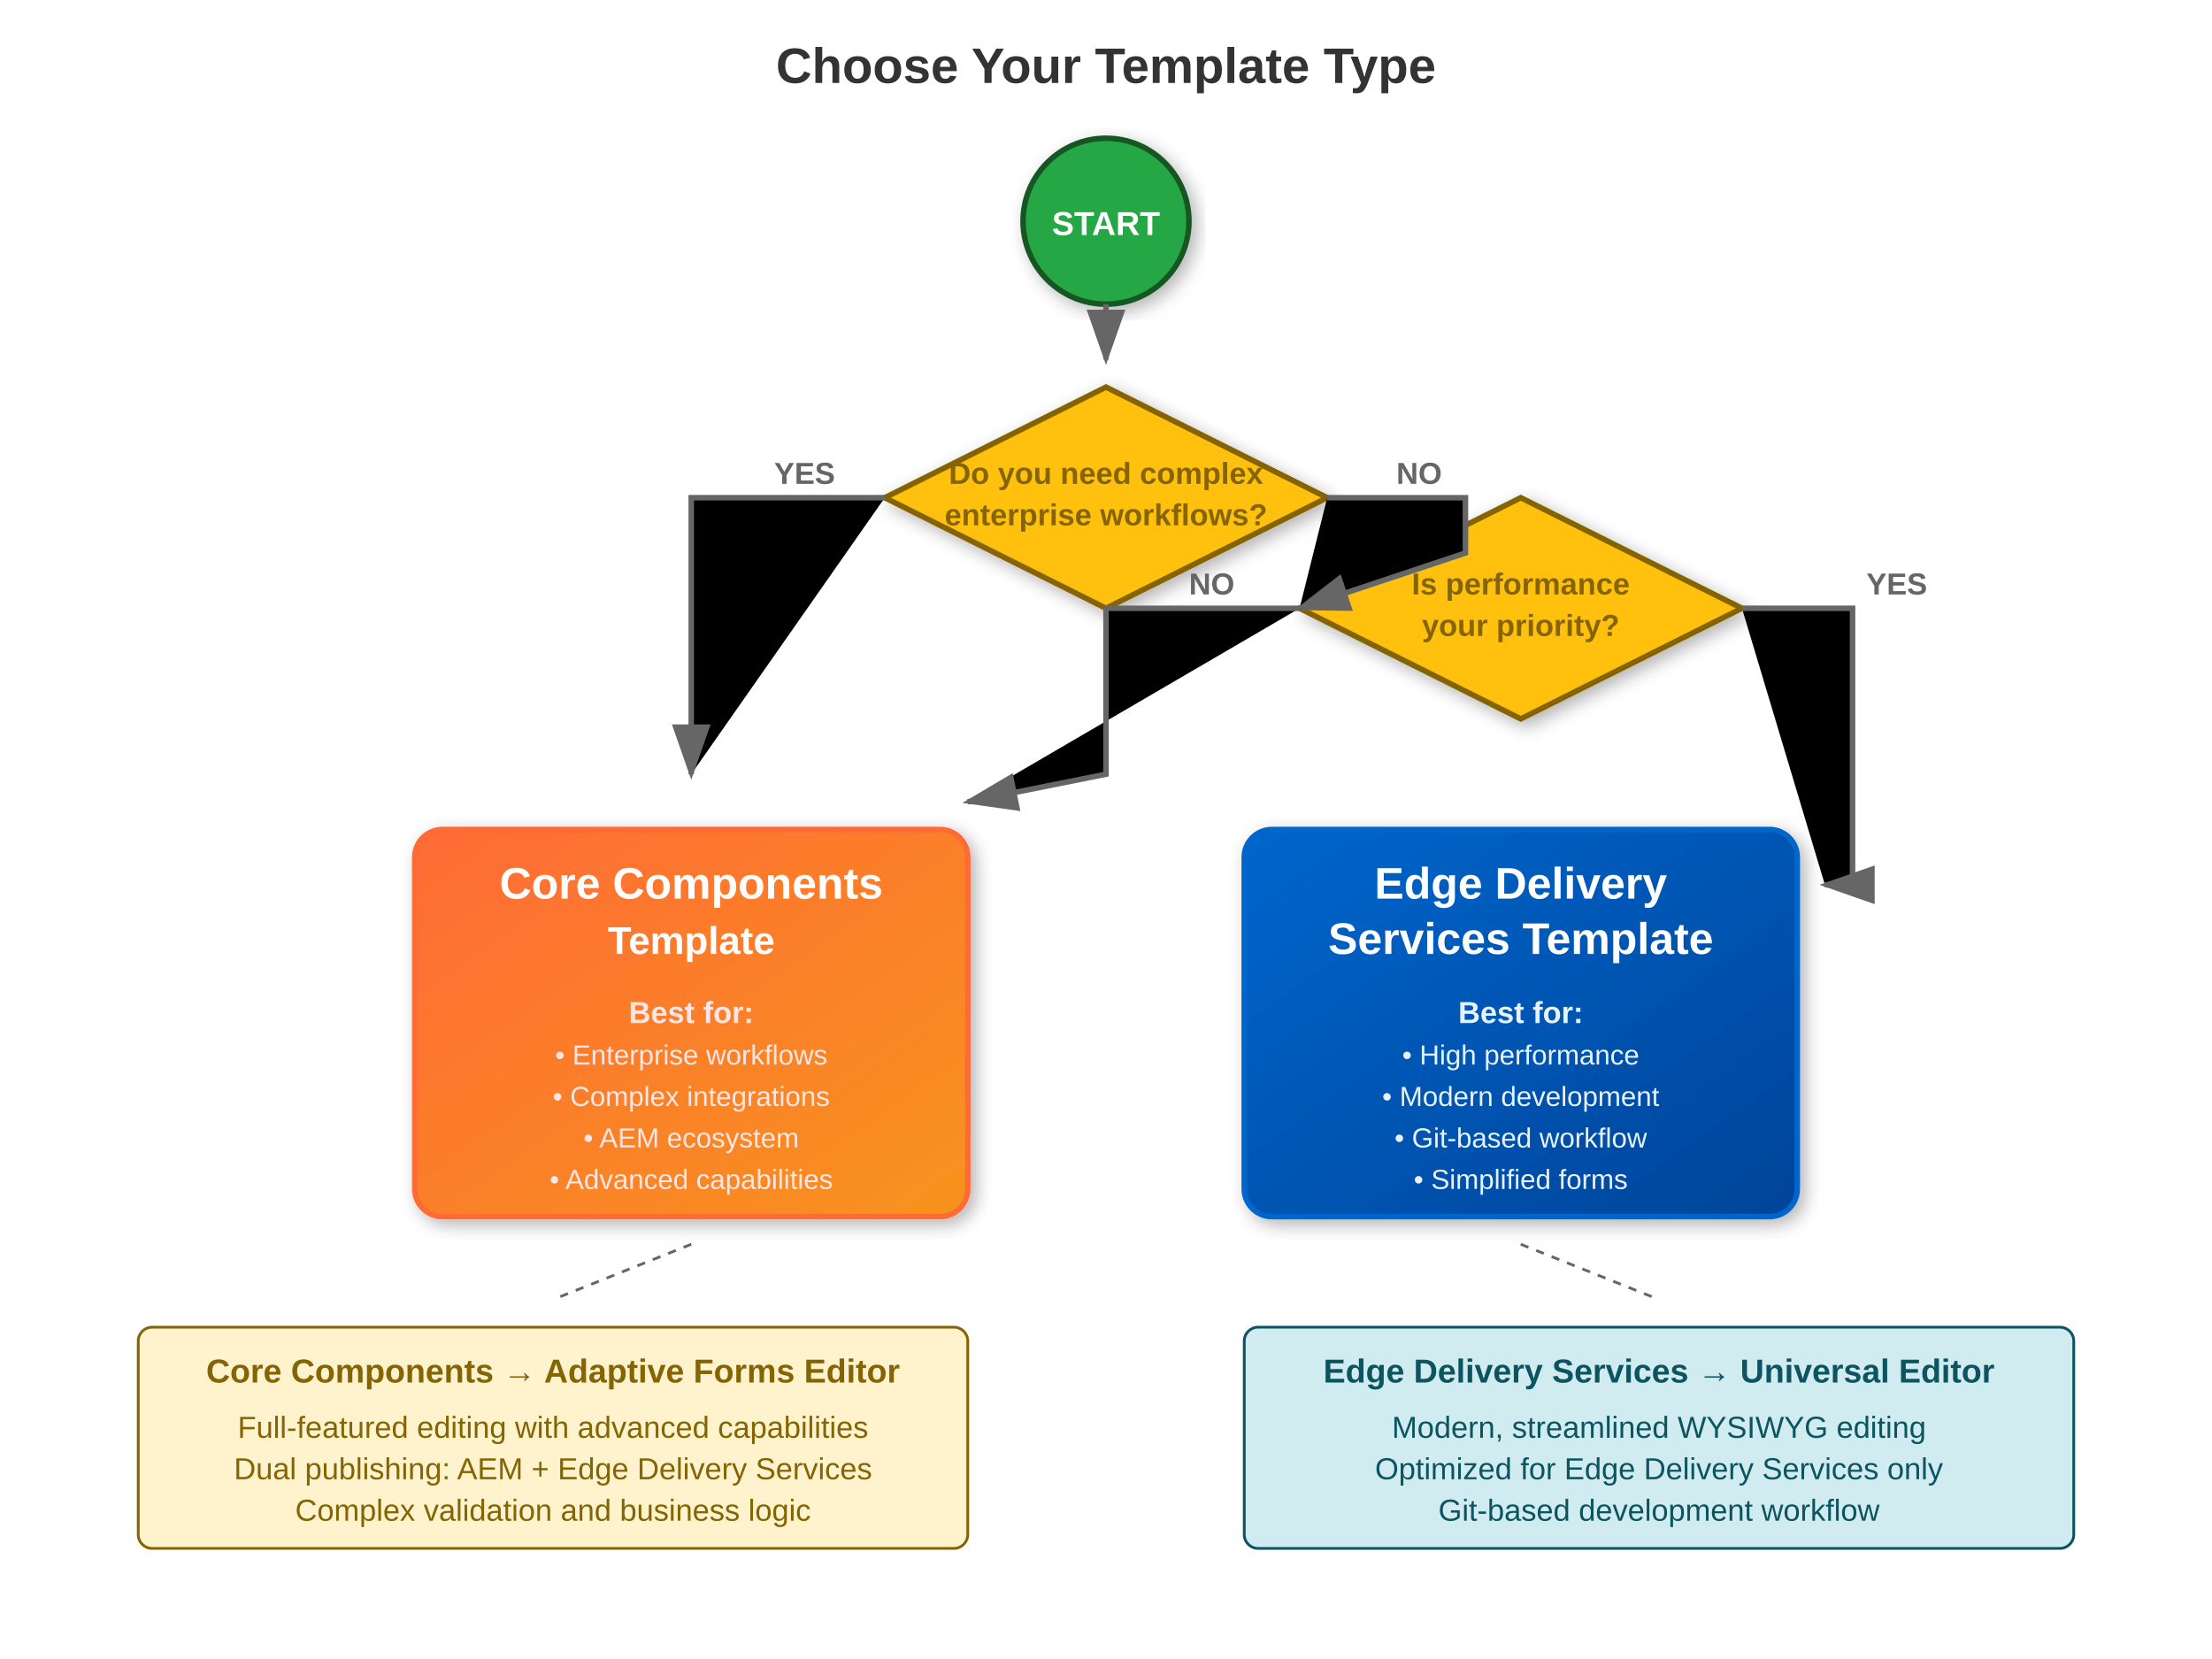
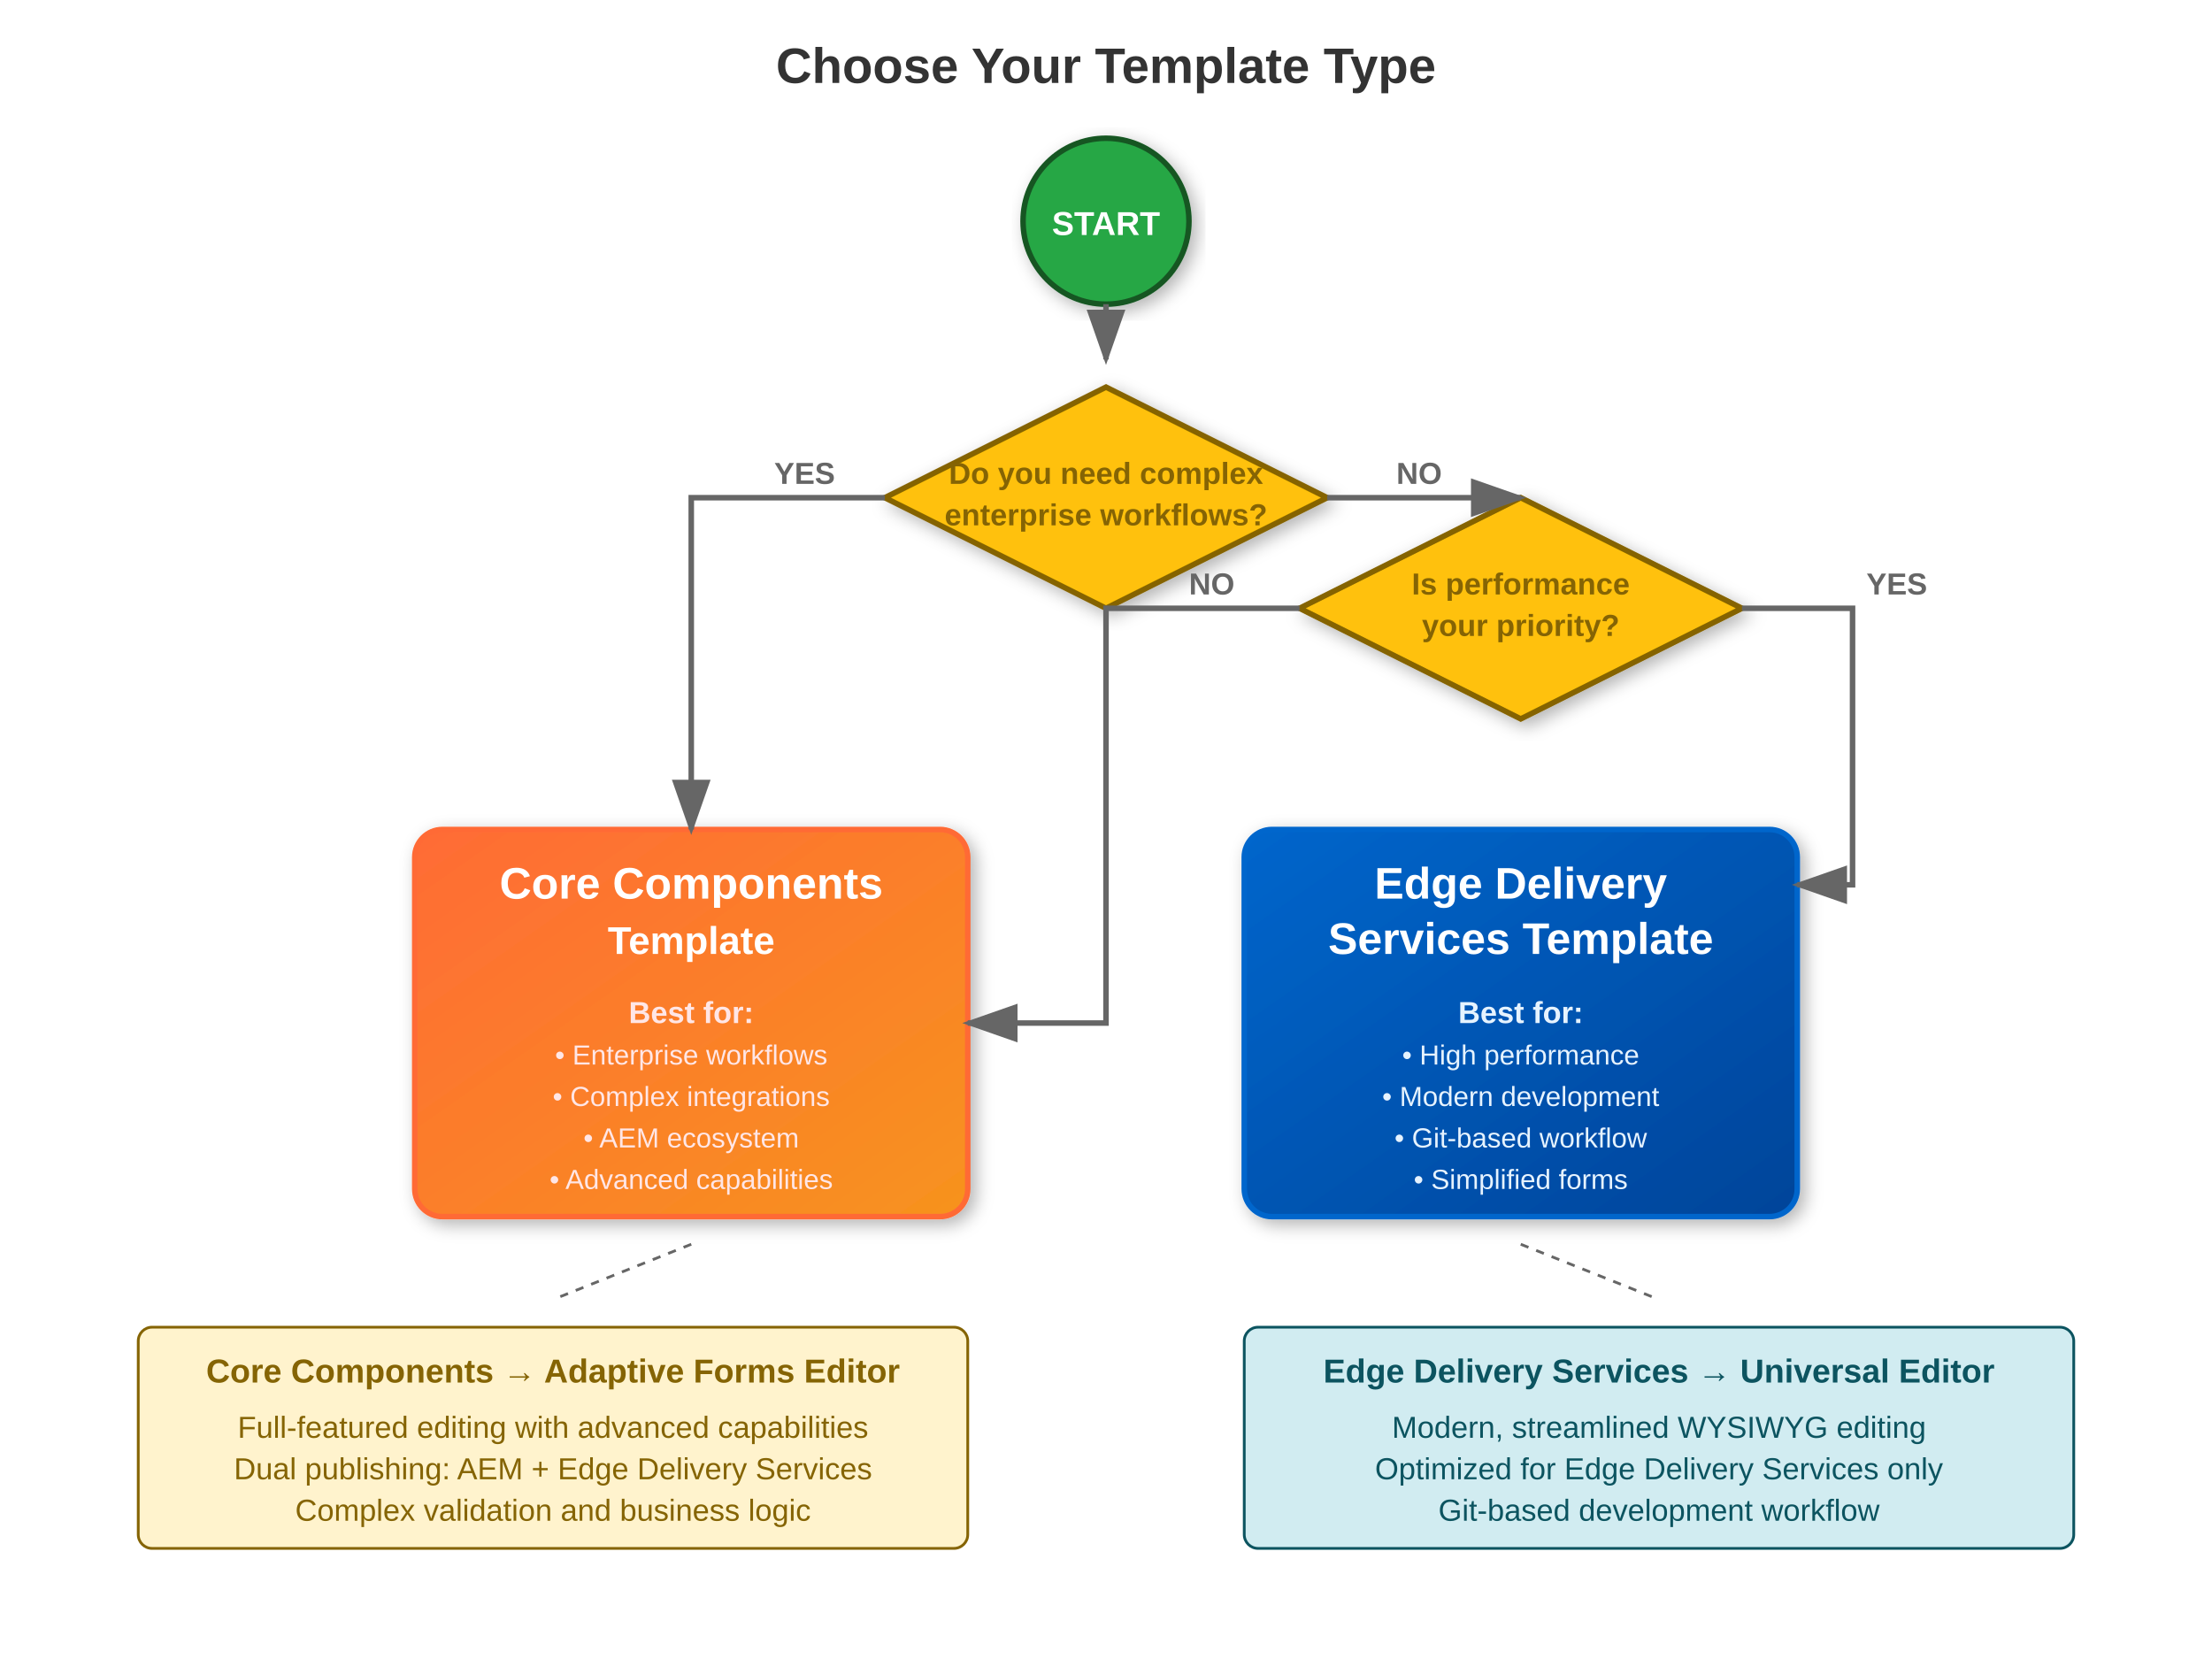
<svg xmlns="http://www.w3.org/2000/svg" viewBox="0 0 800 600">
  <defs>
    <linearGradient id="coreGradient" x1="0%" y1="0%" x2="100%" y2="100%">
      <stop offset="0%" style="stop-color:#ff6b35;stop-opacity:1" />
      <stop offset="100%" style="stop-color:#f7931e;stop-opacity:1" />
    </linearGradient>
    <linearGradient id="edsGradient" x1="0%" y1="0%" x2="100%" y2="100%">
      <stop offset="0%" style="stop-color:#0066cc;stop-opacity:1" />
      <stop offset="100%" style="stop-color:#004499;stop-opacity:1" />
    </linearGradient>
    <filter id="shadow">
      <feDropShadow dx="2" dy="2" stdDeviation="3" flood-opacity="0.3" />
    </filter>
+     <marker id="arrowhead" markerWidth="10" markerHeight="7" refX="9" refY="3.5" orient="auto">
+       <polygon points="0 0, 10 3.5, 0 7" fill="#666" />
+     </marker>
  </defs>
  <rect width="800" height="600" fill="white" />
  <text x="400" y="30" text-anchor="middle" fill="#333" font-family="Arial, sans-serif" font-size="18" font-weight="bold">
    Choose Your Template Type
  </text>
  <g id="start">
    <circle cx="400" cy="80" r="30" fill="#28a745" stroke="#155724" stroke-width="2" filter="url(#shadow)" />
    <text x="400" y="85" text-anchor="middle" fill="white" font-family="Arial, sans-serif" font-size="12" font-weight="bold">START</text>
  </g>
  <g id="decision1">
    <polygon points="400,140 480,180 400,220 320,180" fill="#ffc107" stroke="#856404" stroke-width="2" filter="url(#shadow)" />
    <text x="400" y="175" text-anchor="middle" fill="#856404" font-family="Arial, sans-serif" font-size="11" font-weight="bold">Do you need complex</text>
    <text x="400" y="190" text-anchor="middle" fill="#856404" font-family="Arial, sans-serif" font-size="11" font-weight="bold">enterprise workflows?</text>
  </g>
-   <path d="M 400 110 L 400 130" stroke="#666" stroke-width="2" marker-end="url(#arrowhead)" />
-   <path d="M 320 180 L 250 180 L 250 280" stroke="#666" stroke-width="2" marker-end="url(#arrowhead)" />
-   <text x="280" y="175" fill="#666" font-family="Arial, sans-serif" font-size="11" font-weight="bold">YES</text>
+   <line x1="400" y1="110" x2="400" y2="130" stroke="#666" stroke-width="2" marker-end="url(#arrowhead)" />
  <g id="decision2">
    <polygon points="550,180 630,220 550,260 470,220" fill="#ffc107" stroke="#856404" stroke-width="2" filter="url(#shadow)" />
    <text x="550" y="215" text-anchor="middle" fill="#856404" font-family="Arial, sans-serif" font-size="11" font-weight="bold">Is performance</text>
    <text x="550" y="230" text-anchor="middle" fill="#856404" font-family="Arial, sans-serif" font-size="11" font-weight="bold">your priority?</text>
  </g>
-   <path d="M 480 180 L 530 180 L 530 200 L 470 220" stroke="#666" stroke-width="2" marker-end="url(#arrowhead)" />
+   <polyline points="480,180 520,180 520,180 550,180" stroke="#666" stroke-width="2" fill="none" marker-end="url(#arrowhead)" />
  <text x="505" y="175" fill="#666" font-family="Arial, sans-serif" font-size="11" font-weight="bold">NO</text>
  <g id="coreResult">
    <rect x="150" y="300" width="200" height="140" rx="10" fill="url(#coreGradient)" stroke="#ff6b35" stroke-width="2" filter="url(#shadow)" />
    <text x="250" y="325" text-anchor="middle" fill="white" font-family="Arial, sans-serif" font-size="16" font-weight="bold">Core Components</text>
    <text x="250" y="345" text-anchor="middle" fill="white" font-family="Arial, sans-serif" font-size="14" font-weight="bold">Template</text>
    <text x="250" y="370" text-anchor="middle" fill="#ffe6e6" font-family="Arial, sans-serif" font-size="11" font-weight="bold">Best for:</text>
    <text x="250" y="385" text-anchor="middle" fill="#ffe6e6" font-family="Arial, sans-serif" font-size="10">• Enterprise workflows</text>
    <text x="250" y="400" text-anchor="middle" fill="#ffe6e6" font-family="Arial, sans-serif" font-size="10">• Complex integrations</text>
    <text x="250" y="415" text-anchor="middle" fill="#ffe6e6" font-family="Arial, sans-serif" font-size="10">• AEM ecosystem</text>
    <text x="250" y="430" text-anchor="middle" fill="#ffe6e6" font-family="Arial, sans-serif" font-size="10">• Advanced capabilities</text>
  </g>
  <g id="edsResult">
    <rect x="450" y="300" width="200" height="140" rx="10" fill="url(#edsGradient)" stroke="#0066cc" stroke-width="2" filter="url(#shadow)" />
    <text x="550" y="325" text-anchor="middle" fill="white" font-family="Arial, sans-serif" font-size="16" font-weight="bold">Edge Delivery</text>
    <text x="550" y="345" text-anchor="middle" fill="white" font-family="Arial, sans-serif" font-size="16" font-weight="bold">Services Template</text>
    <text x="550" y="370" text-anchor="middle" fill="#e6f3ff" font-family="Arial, sans-serif" font-size="11" font-weight="bold">Best for:</text>
    <text x="550" y="385" text-anchor="middle" fill="#e6f3ff" font-family="Arial, sans-serif" font-size="10">• High performance</text>
    <text x="550" y="400" text-anchor="middle" fill="#e6f3ff" font-family="Arial, sans-serif" font-size="10">• Modern development</text>
    <text x="550" y="415" text-anchor="middle" fill="#e6f3ff" font-family="Arial, sans-serif" font-size="10">• Git-based workflow</text>
    <text x="550" y="430" text-anchor="middle" fill="#e6f3ff" font-family="Arial, sans-serif" font-size="10">• Simplified forms</text>
  </g>
-   <path d="M 630 220 L 670 220 L 670 320 L 660 320" stroke="#666" stroke-width="2" marker-end="url(#arrowhead)" />
+   <polyline points="320,180 250,180 250,300" stroke="#666" stroke-width="2" fill="none" marker-end="url(#arrowhead)" />
+   <text x="280" y="175" fill="#666" font-family="Arial, sans-serif" font-size="11" font-weight="bold">YES</text>
+   <polyline points="630,220 670,220 670,320 650,320" stroke="#666" stroke-width="2" fill="none" marker-end="url(#arrowhead)" />
  <text x="675" y="215" fill="#666" font-family="Arial, sans-serif" font-size="11" font-weight="bold">YES</text>
-   <path d="M 470 220 L 400 220 L 400 280 L 350 290" stroke="#666" stroke-width="2" marker-end="url(#arrowhead)" />
+   <polyline points="470,220 400,220 400,370 350,370" stroke="#666" stroke-width="2" fill="none" marker-end="url(#arrowhead)" />
  <text x="430" y="215" fill="#666" font-family="Arial, sans-serif" font-size="11" font-weight="bold">NO</text>
  <g id="editors">
    <rect x="50" y="480" width="300" height="80" rx="5" fill="#fff3cd" stroke="#856404" stroke-width="1" />
    <text x="200" y="500" text-anchor="middle" fill="#856404" font-family="Arial, sans-serif" font-size="12" font-weight="bold">Core Components → Adaptive Forms Editor</text>
    <text x="200" y="520" text-anchor="middle" fill="#856404" font-family="Arial, sans-serif" font-size="11">Full-featured editing with advanced capabilities</text>
    <text x="200" y="535" text-anchor="middle" fill="#856404" font-family="Arial, sans-serif" font-size="11">Dual publishing: AEM + Edge Delivery Services</text>
    <text x="200" y="550" text-anchor="middle" fill="#856404" font-family="Arial, sans-serif" font-size="11">Complex validation and business logic</text>
    <rect x="450" y="480" width="300" height="80" rx="5" fill="#d1ecf1" stroke="#0c5460" stroke-width="1" />
    <text x="600" y="500" text-anchor="middle" fill="#0c5460" font-family="Arial, sans-serif" font-size="12" font-weight="bold">Edge Delivery Services → Universal Editor</text>
    <text x="600" y="520" text-anchor="middle" fill="#0c5460" font-family="Arial, sans-serif" font-size="11">Modern, streamlined WYSIWYG editing</text>
    <text x="600" y="535" text-anchor="middle" fill="#0c5460" font-family="Arial, sans-serif" font-size="11">Optimized for Edge Delivery Services only</text>
    <text x="600" y="550" text-anchor="middle" fill="#0c5460" font-family="Arial, sans-serif" font-size="11">Git-based development workflow</text>
  </g>
-   <path d="M 250 450 L 200 470" stroke="#666" stroke-width="1" stroke-dasharray="3,3" />
-   <path d="M 550 450 L 600 470" stroke="#666" stroke-width="1" stroke-dasharray="3,3" />
-   <defs>
-     <marker id="arrowhead" markerWidth="10" markerHeight="7" refX="9" refY="3.5" orient="auto">
-       <polygon points="0 0, 10 3.5, 0 7" fill="#666" />
-     </marker>
-   </defs>
+   <line x1="250" y1="450" x2="200" y2="470" stroke="#666" stroke-width="1" stroke-dasharray="3,3" />
+   <line x1="550" y1="450" x2="600" y2="470" stroke="#666" stroke-width="1" stroke-dasharray="3,3" />
</svg>
